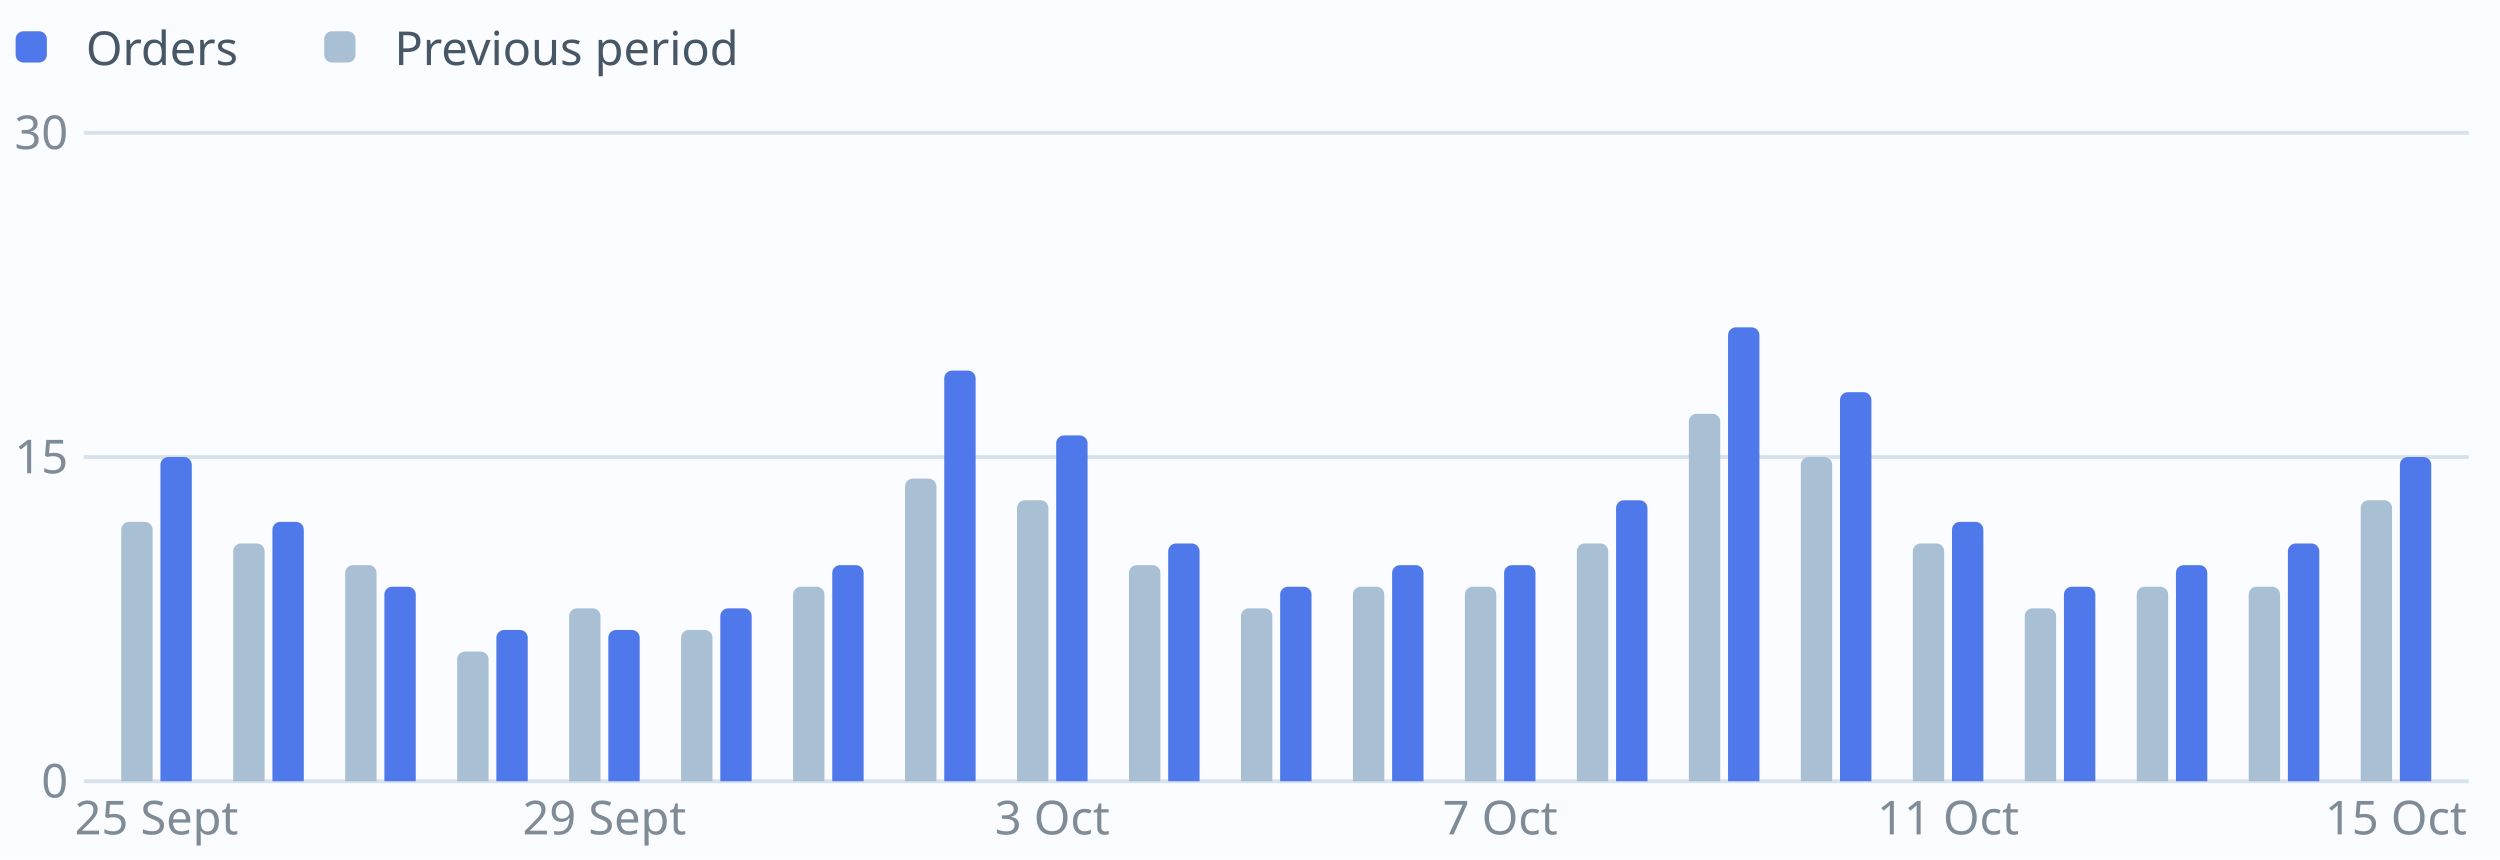
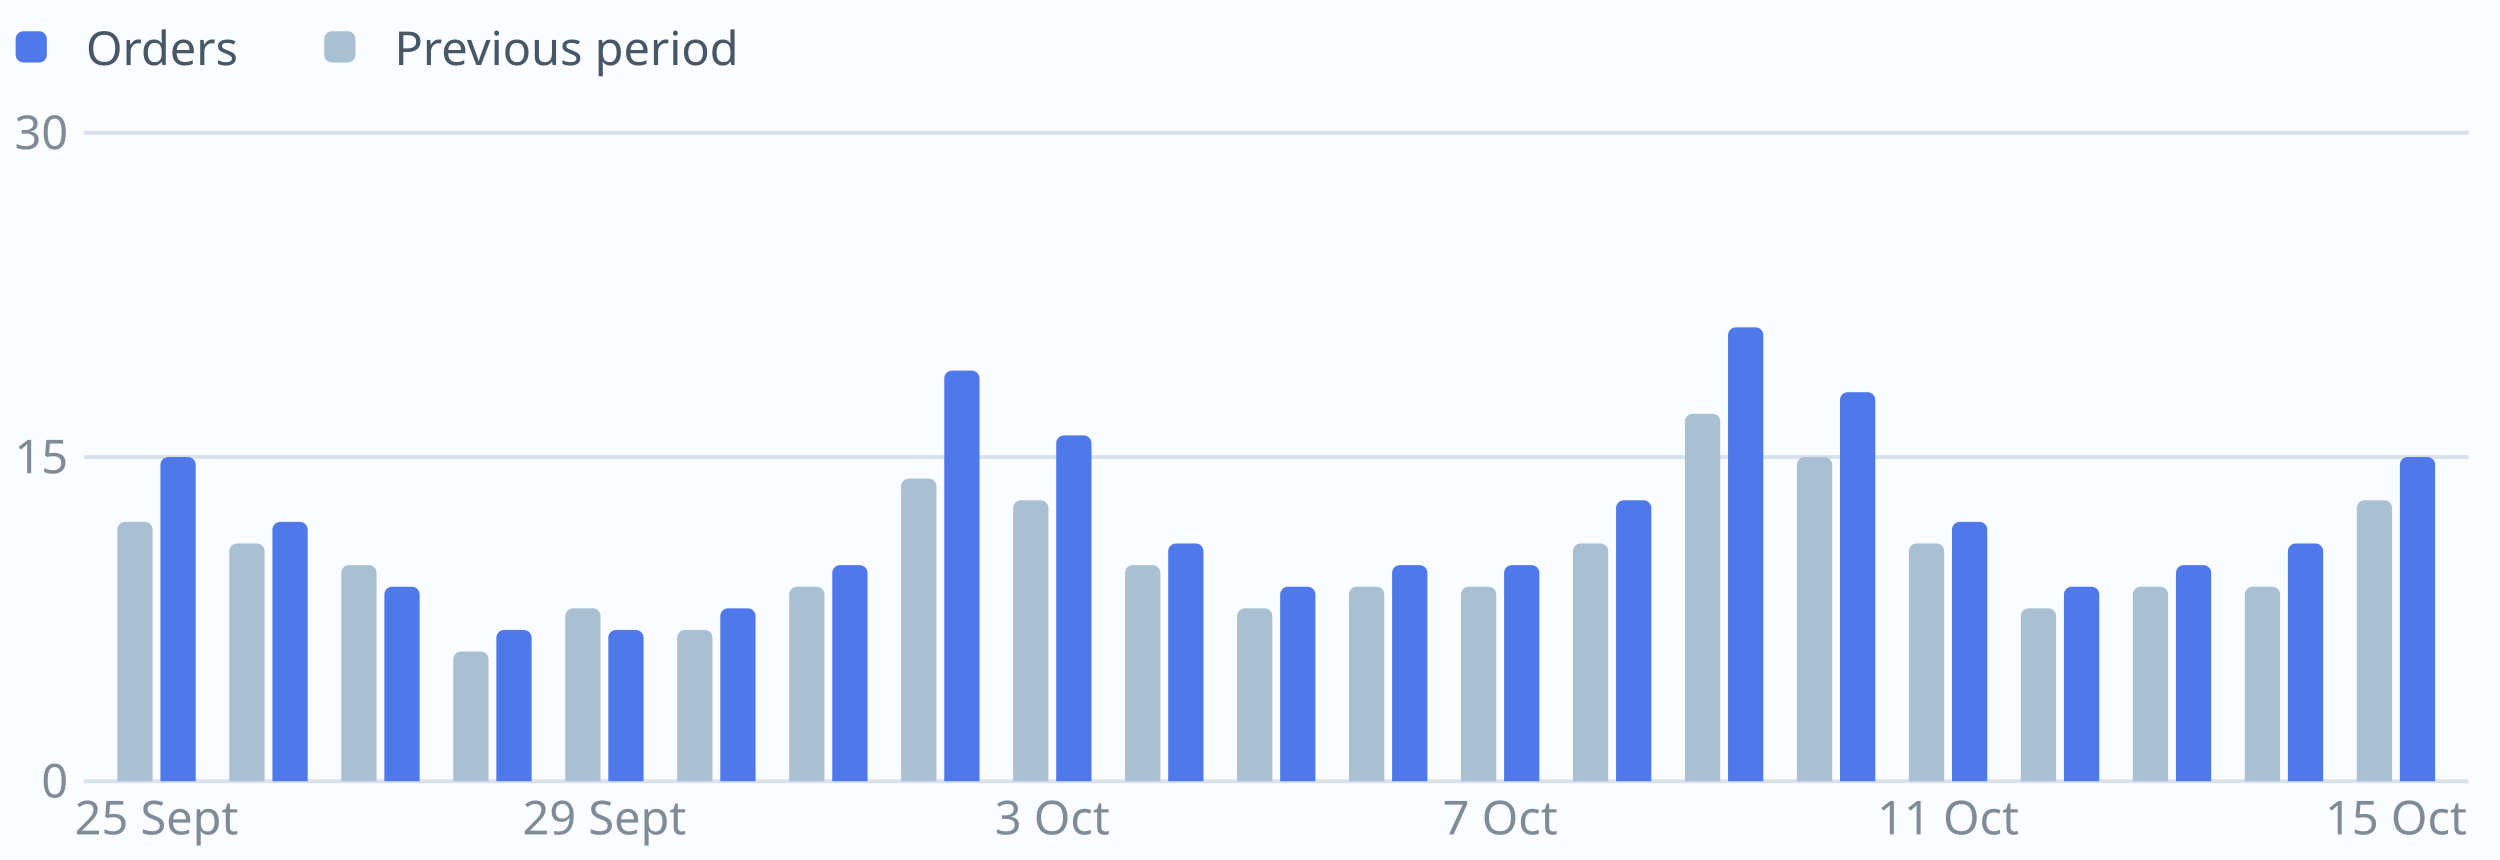
<svg xmlns="http://www.w3.org/2000/svg" class="ts-chart" width="640" height="220" viewBox="0 -24 640 220" role="img" aria-roledescription="chart" aria-label="Ahead of the previous period on most days" style="font-family:Intermission,system-ui,sans-serif;font-size:12px;font-variant-numeric:tabular-nums;color:#475766;background:#fafcff;display:block;overflow:visible">
  <style>[data-ts-key^="label-"]{paint-order:stroke;stroke:#fafcff;stroke-width:3px;stroke-linejoin:round}</style>
  <rect x="0" y="-24" width="640" height="220" fill="#fafcff" />
  <g data-slot="chart-legend" aria-hidden="true">
    <rect x="4" y="-16" width="8" height="8" rx="2" fill="#4f79ea" />
    <text x="22" y="-12" dominant-baseline="central" fill="#475766">Orders</text>
    <rect x="83" y="-16" width="8" height="8" rx="2" fill="#a9bfd3" />
    <text x="101" y="-12" dominant-baseline="central" fill="#475766">Previous period</text>
  </g>
  <g data-ts-key="grid" class="ts-chart__grid" aria-hidden="true" stroke="#d7e2ed" stroke-opacity="0.11" stroke-width="1">
    <line data-ts-key="y-grid:number:0" stroke="#d7e2ed" stroke-opacity="1" x1="21.44" y1="176" x2="632" y2="176" />
    <line data-ts-key="y-grid:number:15" stroke="#d7e2ed" stroke-opacity="1" x1="21.44" y1="93" x2="632" y2="93" />
    <line data-ts-key="y-grid:number:30" stroke="#d7e2ed" stroke-opacity="1" x1="21.44" y1="10" x2="632" y2="10" />
  </g>
  <g data-ts-key="marks" class="ts-chart__marks">
    <g data-ts-key="comparison" class="ts-chart__bar ts-chart__bar-y" aria-hidden="true">
-       <path data-ts-key="comparison:string:10:comparison:string:10:2026-09-25" fill="#a9bfd3" stroke="none" stroke-dasharray="none" d="M33.04,109.6H37.07A2,2 0 0 1 39.07,111.6V176A0,0 0 0 1 39.07,176H31.04A0,0 0 0 1 31.04,176V111.6A2,2 0 0 1 33.04,109.6Z" />
-       <path data-ts-key="comparison:string:10:comparison:string:10:2026-09-26" fill="#a9bfd3" stroke="none" stroke-dasharray="none" d="M61.7,115.13H65.74A2,2 0 0 1 67.74,117.13V176A0,0 0 0 1 67.74,176H59.7A0,0 0 0 1 59.7,176V117.13A2,2 0 0 1 61.7,115.13Z" />
-       <path data-ts-key="comparison:string:10:comparison:string:10:2026-09-27" fill="#a9bfd3" stroke="none" stroke-dasharray="none" d="M90.37,120.67H94.4A2,2 0 0 1 96.4,122.67V176A0,0 0 0 1 96.4,176H88.37A0,0 0 0 1 88.37,176V122.67A2,2 0 0 1 90.37,120.67Z" />
-       <path data-ts-key="comparison:string:10:comparison:string:10:2026-09-28" fill="#a9bfd3" stroke="none" stroke-dasharray="none" d="M119.03,142.8H123.07A2,2 0 0 1 125.07,144.8V176A0,0 0 0 1 125.07,176H117.03A0,0 0 0 1 117.03,176V144.8A2,2 0 0 1 119.03,142.8Z" />
-       <path data-ts-key="comparison:string:10:comparison:string:10:2026-09-29" fill="#a9bfd3" stroke="none" stroke-dasharray="none" d="M147.7,131.73H151.73A2,2 0 0 1 153.73,133.73V176A0,0 0 0 1 153.73,176H145.7A0,0 0 0 1 145.7,176V133.73A2,2 0 0 1 147.7,131.73Z" />
-       <path data-ts-key="comparison:string:10:comparison:string:10:2026-09-30" fill="#a9bfd3" stroke="none" stroke-dasharray="none" d="M176.36,137.27H180.4A2,2 0 0 1 182.4,139.27V176A0,0 0 0 1 182.4,176H174.36A0,0 0 0 1 174.36,176V139.27A2,2 0 0 1 176.36,137.27Z" />
-       <path data-ts-key="comparison:string:10:comparison:string:10:2026-10-01" fill="#a9bfd3" stroke="none" stroke-dasharray="none" d="M205.03,126.2H209.06A2,2 0 0 1 211.06,128.2V176A0,0 0 0 1 211.06,176H203.03A0,0 0 0 1 203.03,176V128.2A2,2 0 0 1 205.03,126.2Z" />
-       <path data-ts-key="comparison:string:10:comparison:string:10:2026-10-02" fill="#a9bfd3" stroke="none" stroke-dasharray="none" d="M233.69,98.53H237.73A2,2 0 0 1 239.73,100.53V176A0,0 0 0 1 239.73,176H231.69A0,0 0 0 1 231.69,176V100.53A2,2 0 0 1 233.69,98.53Z" />
-       <path data-ts-key="comparison:string:10:comparison:string:10:2026-10-03" fill="#a9bfd3" stroke="none" stroke-dasharray="none" d="M262.36,104.07H266.39A2,2 0 0 1 268.39,106.07V176A0,0 0 0 1 268.39,176H260.36A0,0 0 0 1 260.36,176V106.07A2,2 0 0 1 262.36,104.07Z" />
-       <path data-ts-key="comparison:string:10:comparison:string:10:2026-10-04" fill="#a9bfd3" stroke="none" stroke-dasharray="none" d="M291.02,120.67H295.06A2,2 0 0 1 297.06,122.67V176A0,0 0 0 1 297.06,176H289.02A0,0 0 0 1 289.02,176V122.67A2,2 0 0 1 291.02,120.67Z" />
-       <path data-ts-key="comparison:string:10:comparison:string:10:2026-10-05" fill="#a9bfd3" stroke="none" stroke-dasharray="none" d="M319.69,131.73H323.72A2,2 0 0 1 325.72,133.73V176A0,0 0 0 1 325.72,176H317.69A0,0 0 0 1 317.69,176V133.73A2,2 0 0 1 319.69,131.73Z" />
-       <path data-ts-key="comparison:string:10:comparison:string:10:2026-10-06" fill="#a9bfd3" stroke="none" stroke-dasharray="none" d="M348.35,126.2H352.38A2,2 0 0 1 354.38,128.2V176A0,0 0 0 1 354.38,176H346.35A0,0 0 0 1 346.35,176V128.2A2,2 0 0 1 348.35,126.2Z" />
-       <path data-ts-key="comparison:string:10:comparison:string:10:2026-10-07" fill="#a9bfd3" stroke="none" stroke-dasharray="none" d="M377.02,126.2H381.05A2,2 0 0 1 383.05,128.2V176A0,0 0 0 1 383.05,176H375.02A0,0 0 0 1 375.02,176V128.2A2,2 0 0 1 377.02,126.2Z" />
-       <path data-ts-key="comparison:string:10:comparison:string:10:2026-10-08" fill="#a9bfd3" stroke="none" stroke-dasharray="none" d="M405.68,115.13H409.71A2,2 0 0 1 411.71,117.13V176A0,0 0 0 1 411.71,176H403.68A0,0 0 0 1 403.68,176V117.13A2,2 0 0 1 405.68,115.13Z" />
-       <path data-ts-key="comparison:string:10:comparison:string:10:2026-10-09" fill="#a9bfd3" stroke="none" stroke-dasharray="none" d="M434.35,81.93H438.38A2,2 0 0 1 440.38,83.93V176A0,0 0 0 1 440.38,176H432.35A0,0 0 0 1 432.35,176V83.93A2,2 0 0 1 434.35,81.93Z" />
-       <path data-ts-key="comparison:string:10:comparison:string:10:2026-10-10" fill="#a9bfd3" stroke="none" stroke-dasharray="none" d="M463.01,93H467.04A2,2 0 0 1 469.04,95V176A0,0 0 0 1 469.04,176H461.01A0,0 0 0 1 461.01,176V95A2,2 0 0 1 463.01,93Z" />
-       <path data-ts-key="comparison:string:10:comparison:string:10:2026-10-11" fill="#a9bfd3" stroke="none" stroke-dasharray="none" d="M491.68,115.13H495.71A2,2 0 0 1 497.71,117.13V176A0,0 0 0 1 497.71,176H489.68A0,0 0 0 1 489.68,176V117.13A2,2 0 0 1 491.68,115.13Z" />
-       <path data-ts-key="comparison:string:10:comparison:string:10:2026-10-12" fill="#a9bfd3" stroke="none" stroke-dasharray="none" d="M520.34,131.73H524.37A2,2 0 0 1 526.37,133.73V176A0,0 0 0 1 526.37,176H518.34A0,0 0 0 1 518.34,176V133.73A2,2 0 0 1 520.34,131.73Z" />
-       <path data-ts-key="comparison:string:10:comparison:string:10:2026-10-13" fill="#a9bfd3" stroke="none" stroke-dasharray="none" d="M549.01,126.2H553.04A2,2 0 0 1 555.04,128.2V176A0,0 0 0 1 555.04,176H547.01A0,0 0 0 1 547.01,176V128.2A2,2 0 0 1 549.01,126.2Z" />
-       <path data-ts-key="comparison:string:10:comparison:string:10:2026-10-14" fill="#a9bfd3" stroke="none" stroke-dasharray="none" d="M577.67,126.2H581.7A2,2 0 0 1 583.7,128.2V176A0,0 0 0 1 583.7,176H575.67A0,0 0 0 1 575.67,176V128.2A2,2 0 0 1 577.67,126.2Z" />
-       <path data-ts-key="comparison:string:10:comparison:string:10:2026-10-15" fill="#a9bfd3" stroke="none" stroke-dasharray="none" d="M606.34,104.07H610.37A2,2 0 0 1 612.37,106.07V176A0,0 0 0 1 612.37,176H604.34A0,0 0 0 1 604.34,176V106.07A2,2 0 0 1 606.34,104.07Z" />
+       <path data-ts-key="comparison:string:10:comparison:string:10:2026-09-25" fill="#a9bfd3" stroke="none" stroke-dasharray="none" d="M32.04,109.6H37.07A2,2 0 0 1 39.07,111.6V176A0,0 0 0 1 39.07,176H30.04A0,0 0 0 1 30.04,176V111.6A2,2 0 0 1 32.04,109.6Z" />
+       <path data-ts-key="comparison:string:10:comparison:string:10:2026-09-26" fill="#a9bfd3" stroke="none" stroke-dasharray="none" d="M60.7,115.13H65.74A2,2 0 0 1 67.74,117.13V176A0,0 0 0 1 67.74,176H58.7A0,0 0 0 1 58.7,176V117.13A2,2 0 0 1 60.7,115.13Z" />
+       <path data-ts-key="comparison:string:10:comparison:string:10:2026-09-27" fill="#a9bfd3" stroke="none" stroke-dasharray="none" d="M89.37,120.67H94.4A2,2 0 0 1 96.4,122.67V176A0,0 0 0 1 96.4,176H87.37A0,0 0 0 1 87.37,176V122.67A2,2 0 0 1 89.37,120.67Z" />
+       <path data-ts-key="comparison:string:10:comparison:string:10:2026-09-28" fill="#a9bfd3" stroke="none" stroke-dasharray="none" d="M118.03,142.8H123.07A2,2 0 0 1 125.07,144.8V176A0,0 0 0 1 125.07,176H116.03A0,0 0 0 1 116.03,176V144.8A2,2 0 0 1 118.03,142.8Z" />
+       <path data-ts-key="comparison:string:10:comparison:string:10:2026-09-29" fill="#a9bfd3" stroke="none" stroke-dasharray="none" d="M146.7,131.73H151.73A2,2 0 0 1 153.73,133.73V176A0,0 0 0 1 153.73,176H144.7A0,0 0 0 1 144.7,176V133.73A2,2 0 0 1 146.7,131.73Z" />
+       <path data-ts-key="comparison:string:10:comparison:string:10:2026-09-30" fill="#a9bfd3" stroke="none" stroke-dasharray="none" d="M175.36,137.27H180.4A2,2 0 0 1 182.4,139.27V176A0,0 0 0 1 182.4,176H173.36A0,0 0 0 1 173.36,176V139.27A2,2 0 0 1 175.36,137.27Z" />
+       <path data-ts-key="comparison:string:10:comparison:string:10:2026-10-01" fill="#a9bfd3" stroke="none" stroke-dasharray="none" d="M204.03,126.2H209.06A2,2 0 0 1 211.06,128.2V176A0,0 0 0 1 211.06,176H202.03A0,0 0 0 1 202.03,176V128.2A2,2 0 0 1 204.03,126.2Z" />
+       <path data-ts-key="comparison:string:10:comparison:string:10:2026-10-02" fill="#a9bfd3" stroke="none" stroke-dasharray="none" d="M232.69,98.53H237.73A2,2 0 0 1 239.73,100.53V176A0,0 0 0 1 239.73,176H230.69A0,0 0 0 1 230.69,176V100.53A2,2 0 0 1 232.69,98.53Z" />
+       <path data-ts-key="comparison:string:10:comparison:string:10:2026-10-03" fill="#a9bfd3" stroke="none" stroke-dasharray="none" d="M261.36,104.07H266.39A2,2 0 0 1 268.39,106.07V176A0,0 0 0 1 268.39,176H259.36A0,0 0 0 1 259.36,176V106.07A2,2 0 0 1 261.36,104.07Z" />
+       <path data-ts-key="comparison:string:10:comparison:string:10:2026-10-04" fill="#a9bfd3" stroke="none" stroke-dasharray="none" d="M290.02,120.67H295.06A2,2 0 0 1 297.06,122.67V176A0,0 0 0 1 297.06,176H288.02A0,0 0 0 1 288.02,176V122.67A2,2 0 0 1 290.02,120.67Z" />
+       <path data-ts-key="comparison:string:10:comparison:string:10:2026-10-05" fill="#a9bfd3" stroke="none" stroke-dasharray="none" d="M318.69,131.73H323.72A2,2 0 0 1 325.72,133.73V176A0,0 0 0 1 325.72,176H316.69A0,0 0 0 1 316.69,176V133.73A2,2 0 0 1 318.69,131.73Z" />
+       <path data-ts-key="comparison:string:10:comparison:string:10:2026-10-06" fill="#a9bfd3" stroke="none" stroke-dasharray="none" d="M347.35,126.2H352.38A2,2 0 0 1 354.38,128.2V176A0,0 0 0 1 354.38,176H345.35A0,0 0 0 1 345.35,176V128.2A2,2 0 0 1 347.35,126.2Z" />
+       <path data-ts-key="comparison:string:10:comparison:string:10:2026-10-07" fill="#a9bfd3" stroke="none" stroke-dasharray="none" d="M376.02,126.2H381.05A2,2 0 0 1 383.05,128.2V176A0,0 0 0 1 383.05,176H374.02A0,0 0 0 1 374.02,176V128.2A2,2 0 0 1 376.02,126.2Z" />
+       <path data-ts-key="comparison:string:10:comparison:string:10:2026-10-08" fill="#a9bfd3" stroke="none" stroke-dasharray="none" d="M404.68,115.13H409.71A2,2 0 0 1 411.71,117.13V176A0,0 0 0 1 411.71,176H402.68A0,0 0 0 1 402.68,176V117.13A2,2 0 0 1 404.68,115.13Z" />
+       <path data-ts-key="comparison:string:10:comparison:string:10:2026-10-09" fill="#a9bfd3" stroke="none" stroke-dasharray="none" d="M433.35,81.93H438.38A2,2 0 0 1 440.38,83.93V176A0,0 0 0 1 440.38,176H431.35A0,0 0 0 1 431.35,176V83.93A2,2 0 0 1 433.35,81.93Z" />
+       <path data-ts-key="comparison:string:10:comparison:string:10:2026-10-10" fill="#a9bfd3" stroke="none" stroke-dasharray="none" d="M462.01,93H467.04A2,2 0 0 1 469.04,95V176A0,0 0 0 1 469.04,176H460.01A0,0 0 0 1 460.01,176V95A2,2 0 0 1 462.01,93Z" />
+       <path data-ts-key="comparison:string:10:comparison:string:10:2026-10-11" fill="#a9bfd3" stroke="none" stroke-dasharray="none" d="M490.68,115.13H495.71A2,2 0 0 1 497.71,117.13V176A0,0 0 0 1 497.71,176H488.68A0,0 0 0 1 488.68,176V117.13A2,2 0 0 1 490.68,115.13Z" />
+       <path data-ts-key="comparison:string:10:comparison:string:10:2026-10-12" fill="#a9bfd3" stroke="none" stroke-dasharray="none" d="M519.34,131.73H524.37A2,2 0 0 1 526.37,133.73V176A0,0 0 0 1 526.37,176H517.34A0,0 0 0 1 517.34,176V133.73A2,2 0 0 1 519.34,131.73Z" />
+       <path data-ts-key="comparison:string:10:comparison:string:10:2026-10-13" fill="#a9bfd3" stroke="none" stroke-dasharray="none" d="M548.01,126.2H553.04A2,2 0 0 1 555.04,128.2V176A0,0 0 0 1 555.04,176H546.01A0,0 0 0 1 546.01,176V128.2A2,2 0 0 1 548.01,126.2Z" />
+       <path data-ts-key="comparison:string:10:comparison:string:10:2026-10-14" fill="#a9bfd3" stroke="none" stroke-dasharray="none" d="M576.67,126.2H581.7A2,2 0 0 1 583.7,128.2V176A0,0 0 0 1 583.7,176H574.67A0,0 0 0 1 574.67,176V128.2A2,2 0 0 1 576.67,126.2Z" />
+       <path data-ts-key="comparison:string:10:comparison:string:10:2026-10-15" fill="#a9bfd3" stroke="none" stroke-dasharray="none" d="M605.34,104.07H610.37A2,2 0 0 1 612.37,106.07V176A0,0 0 0 1 612.37,176H603.34A0,0 0 0 1 603.34,176V106.07A2,2 0 0 1 605.34,104.07Z" />
    </g>
    <g data-ts-key="series-1" class="ts-chart__bar ts-chart__bar-y" aria-hidden="true">
-       <path data-ts-key="series-1:string:7:current:string:10:2026-09-25" fill="#4f79ea" stroke="none" stroke-dasharray="none" d="M43.07,93H47.1A2,2 0 0 1 49.1,95V176A0,0 0 0 1 49.1,176H41.07A0,0 0 0 1 41.07,176V95A2,2 0 0 1 43.07,93Z" />
-       <path data-ts-key="series-1:string:7:current:string:10:2026-09-26" fill="#4f79ea" stroke="none" stroke-dasharray="none" d="M71.74,109.6H75.77A2,2 0 0 1 77.77,111.6V176A0,0 0 0 1 77.77,176H69.74A0,0 0 0 1 69.74,176V111.6A2,2 0 0 1 71.74,109.6Z" />
-       <path data-ts-key="series-1:string:7:current:string:10:2026-09-27" fill="#4f79ea" stroke="none" stroke-dasharray="none" d="M100.4,126.2H104.43A2,2 0 0 1 106.43,128.2V176A0,0 0 0 1 106.43,176H98.4A0,0 0 0 1 98.4,176V128.2A2,2 0 0 1 100.4,126.2Z" />
-       <path data-ts-key="series-1:string:7:current:string:10:2026-09-28" fill="#4f79ea" stroke="none" stroke-dasharray="none" d="M129.07,137.27H133.1A2,2 0 0 1 135.1,139.27V176A0,0 0 0 1 135.1,176H127.07A0,0 0 0 1 127.07,176V139.27A2,2 0 0 1 129.07,137.27Z" />
-       <path data-ts-key="series-1:string:7:current:string:10:2026-09-29" fill="#4f79ea" stroke="none" stroke-dasharray="none" d="M157.73,137.27H161.76A2,2 0 0 1 163.76,139.27V176A0,0 0 0 1 163.76,176H155.73A0,0 0 0 1 155.73,176V139.27A2,2 0 0 1 157.73,137.27Z" />
-       <path data-ts-key="series-1:string:7:current:string:10:2026-09-30" fill="#4f79ea" stroke="none" stroke-dasharray="none" d="M186.4,131.73H190.43A2,2 0 0 1 192.43,133.73V176A0,0 0 0 1 192.43,176H184.4A0,0 0 0 1 184.4,176V133.73A2,2 0 0 1 186.4,131.73Z" />
-       <path data-ts-key="series-1:string:7:current:string:10:2026-10-01" fill="#4f79ea" stroke="none" stroke-dasharray="none" d="M215.06,120.67H219.09A2,2 0 0 1 221.09,122.67V176A0,0 0 0 1 221.09,176H213.06A0,0 0 0 1 213.06,176V122.67A2,2 0 0 1 215.06,120.67Z" />
-       <path data-ts-key="series-1:string:7:current:string:10:2026-10-02" fill="#4f79ea" stroke="none" stroke-dasharray="none" d="M243.73,70.87H247.76A2,2 0 0 1 249.76,72.87V176A0,0 0 0 1 249.76,176H241.73A0,0 0 0 1 241.73,176V72.87A2,2 0 0 1 243.73,70.87Z" />
-       <path data-ts-key="series-1:string:7:current:string:10:2026-10-03" fill="#4f79ea" stroke="none" stroke-dasharray="none" d="M272.39,87.47H276.42A2,2 0 0 1 278.42,89.47V176A0,0 0 0 1 278.42,176H270.39A0,0 0 0 1 270.39,176V89.47A2,2 0 0 1 272.39,87.47Z" />
-       <path data-ts-key="series-1:string:7:current:string:10:2026-10-04" fill="#4f79ea" stroke="none" stroke-dasharray="none" d="M301.06,115.13H305.09A2,2 0 0 1 307.09,117.13V176A0,0 0 0 1 307.09,176H299.06A0,0 0 0 1 299.06,176V117.13A2,2 0 0 1 301.06,115.13Z" />
-       <path data-ts-key="series-1:string:7:current:string:10:2026-10-05" fill="#4f79ea" stroke="none" stroke-dasharray="none" d="M329.72,126.2H333.75A2,2 0 0 1 335.75,128.2V176A0,0 0 0 1 335.75,176H327.72A0,0 0 0 1 327.72,176V128.2A2,2 0 0 1 329.72,126.2Z" />
-       <path data-ts-key="series-1:string:7:current:string:10:2026-10-06" fill="#4f79ea" stroke="none" stroke-dasharray="none" d="M358.38,120.67H362.42A2,2 0 0 1 364.42,122.67V176A0,0 0 0 1 364.42,176H356.38A0,0 0 0 1 356.38,176V122.67A2,2 0 0 1 358.38,120.67Z" />
-       <path data-ts-key="series-1:string:7:current:string:10:2026-10-07" fill="#4f79ea" stroke="none" stroke-dasharray="none" d="M387.05,120.67H391.08A2,2 0 0 1 393.08,122.67V176A0,0 0 0 1 393.08,176H385.05A0,0 0 0 1 385.05,176V122.67A2,2 0 0 1 387.05,120.67Z" />
-       <path data-ts-key="series-1:string:7:current:string:10:2026-10-08" fill="#4f79ea" stroke="none" stroke-dasharray="none" d="M415.71,104.07H419.75A2,2 0 0 1 421.75,106.07V176A0,0 0 0 1 421.75,176H413.71A0,0 0 0 1 413.71,176V106.07A2,2 0 0 1 415.71,104.07Z" />
-       <path data-ts-key="series-1:string:7:current:string:10:2026-10-09" fill="#4f79ea" stroke="none" stroke-dasharray="none" d="M444.38,59.8H448.41A2,2 0 0 1 450.41,61.8V176A0,0 0 0 1 450.41,176H442.38A0,0 0 0 1 442.38,176V61.8A2,2 0 0 1 444.38,59.8Z" />
-       <path data-ts-key="series-1:string:7:current:string:10:2026-10-10" fill="#4f79ea" stroke="none" stroke-dasharray="none" d="M473.04,76.4H477.08A2,2 0 0 1 479.08,78.4V176A0,0 0 0 1 479.08,176H471.04A0,0 0 0 1 471.04,176V78.4A2,2 0 0 1 473.04,76.4Z" />
-       <path data-ts-key="series-1:string:7:current:string:10:2026-10-11" fill="#4f79ea" stroke="none" stroke-dasharray="none" d="M501.71,109.6H505.74A2,2 0 0 1 507.74,111.6V176A0,0 0 0 1 507.74,176H499.71A0,0 0 0 1 499.71,176V111.6A2,2 0 0 1 501.71,109.6Z" />
-       <path data-ts-key="series-1:string:7:current:string:10:2026-10-12" fill="#4f79ea" stroke="none" stroke-dasharray="none" d="M530.37,126.2H534.41A2,2 0 0 1 536.41,128.2V176A0,0 0 0 1 536.41,176H528.37A0,0 0 0 1 528.37,176V128.2A2,2 0 0 1 530.37,126.2Z" />
-       <path data-ts-key="series-1:string:7:current:string:10:2026-10-13" fill="#4f79ea" stroke="none" stroke-dasharray="none" d="M559.04,120.67H563.07A2,2 0 0 1 565.07,122.67V176A0,0 0 0 1 565.07,176H557.04A0,0 0 0 1 557.04,176V122.67A2,2 0 0 1 559.04,120.67Z" />
-       <path data-ts-key="series-1:string:7:current:string:10:2026-10-14" fill="#4f79ea" stroke="none" stroke-dasharray="none" d="M587.7,115.13H591.74A2,2 0 0 1 593.74,117.13V176A0,0 0 0 1 593.74,176H585.7A0,0 0 0 1 585.7,176V117.13A2,2 0 0 1 587.7,115.13Z" />
-       <path data-ts-key="series-1:string:7:current:string:10:2026-10-15" fill="#4f79ea" stroke="none" stroke-dasharray="none" d="M616.37,93H620.4A2,2 0 0 1 622.4,95V176A0,0 0 0 1 622.4,176H614.37A0,0 0 0 1 614.37,176V95A2,2 0 0 1 616.37,93Z" />
+       <path data-ts-key="series-1:string:7:current:string:10:2026-09-25" fill="#4f79ea" stroke="none" stroke-dasharray="none" d="M43.07,93H48.1A2,2 0 0 1 50.1,95V176A0,0 0 0 1 50.1,176H41.07A0,0 0 0 1 41.07,176V95A2,2 0 0 1 43.07,93Z" />
+       <path data-ts-key="series-1:string:7:current:string:10:2026-09-26" fill="#4f79ea" stroke="none" stroke-dasharray="none" d="M71.74,109.6H76.77A2,2 0 0 1 78.77,111.6V176A0,0 0 0 1 78.77,176H69.74A0,0 0 0 1 69.74,176V111.6A2,2 0 0 1 71.74,109.6Z" />
+       <path data-ts-key="series-1:string:7:current:string:10:2026-09-27" fill="#4f79ea" stroke="none" stroke-dasharray="none" d="M100.4,126.2H105.43A2,2 0 0 1 107.43,128.2V176A0,0 0 0 1 107.43,176H98.4A0,0 0 0 1 98.4,176V128.2A2,2 0 0 1 100.4,126.2Z" />
+       <path data-ts-key="series-1:string:7:current:string:10:2026-09-28" fill="#4f79ea" stroke="none" stroke-dasharray="none" d="M129.07,137.27H134.1A2,2 0 0 1 136.1,139.27V176A0,0 0 0 1 136.1,176H127.07A0,0 0 0 1 127.07,176V139.27A2,2 0 0 1 129.07,137.27Z" />
+       <path data-ts-key="series-1:string:7:current:string:10:2026-09-29" fill="#4f79ea" stroke="none" stroke-dasharray="none" d="M157.73,137.27H162.76A2,2 0 0 1 164.76,139.27V176A0,0 0 0 1 164.76,176H155.73A0,0 0 0 1 155.73,176V139.27A2,2 0 0 1 157.73,137.27Z" />
+       <path data-ts-key="series-1:string:7:current:string:10:2026-09-30" fill="#4f79ea" stroke="none" stroke-dasharray="none" d="M186.4,131.73H191.43A2,2 0 0 1 193.43,133.73V176A0,0 0 0 1 193.43,176H184.4A0,0 0 0 1 184.4,176V133.73A2,2 0 0 1 186.4,131.73Z" />
+       <path data-ts-key="series-1:string:7:current:string:10:2026-10-01" fill="#4f79ea" stroke="none" stroke-dasharray="none" d="M215.06,120.67H220.09A2,2 0 0 1 222.09,122.67V176A0,0 0 0 1 222.09,176H213.06A0,0 0 0 1 213.06,176V122.67A2,2 0 0 1 215.06,120.67Z" />
+       <path data-ts-key="series-1:string:7:current:string:10:2026-10-02" fill="#4f79ea" stroke="none" stroke-dasharray="none" d="M243.73,70.87H248.76A2,2 0 0 1 250.76,72.87V176A0,0 0 0 1 250.76,176H241.73A0,0 0 0 1 241.73,176V72.87A2,2 0 0 1 243.73,70.87Z" />
+       <path data-ts-key="series-1:string:7:current:string:10:2026-10-03" fill="#4f79ea" stroke="none" stroke-dasharray="none" d="M272.39,87.47H277.42A2,2 0 0 1 279.42,89.47V176A0,0 0 0 1 279.42,176H270.39A0,0 0 0 1 270.39,176V89.47A2,2 0 0 1 272.39,87.47Z" />
+       <path data-ts-key="series-1:string:7:current:string:10:2026-10-04" fill="#4f79ea" stroke="none" stroke-dasharray="none" d="M301.06,115.13H306.09A2,2 0 0 1 308.09,117.13V176A0,0 0 0 1 308.09,176H299.06A0,0 0 0 1 299.06,176V117.13A2,2 0 0 1 301.06,115.13Z" />
+       <path data-ts-key="series-1:string:7:current:string:10:2026-10-05" fill="#4f79ea" stroke="none" stroke-dasharray="none" d="M329.72,126.2H334.75A2,2 0 0 1 336.75,128.2V176A0,0 0 0 1 336.75,176H327.72A0,0 0 0 1 327.72,176V128.2A2,2 0 0 1 329.72,126.2Z" />
+       <path data-ts-key="series-1:string:7:current:string:10:2026-10-06" fill="#4f79ea" stroke="none" stroke-dasharray="none" d="M358.38,120.67H363.42A2,2 0 0 1 365.42,122.67V176A0,0 0 0 1 365.42,176H356.38A0,0 0 0 1 356.38,176V122.67A2,2 0 0 1 358.38,120.67Z" />
+       <path data-ts-key="series-1:string:7:current:string:10:2026-10-07" fill="#4f79ea" stroke="none" stroke-dasharray="none" d="M387.05,120.67H392.08A2,2 0 0 1 394.08,122.67V176A0,0 0 0 1 394.08,176H385.05A0,0 0 0 1 385.05,176V122.67A2,2 0 0 1 387.05,120.67Z" />
+       <path data-ts-key="series-1:string:7:current:string:10:2026-10-08" fill="#4f79ea" stroke="none" stroke-dasharray="none" d="M415.71,104.07H420.75A2,2 0 0 1 422.75,106.07V176A0,0 0 0 1 422.75,176H413.71A0,0 0 0 1 413.71,176V106.07A2,2 0 0 1 415.71,104.07Z" />
+       <path data-ts-key="series-1:string:7:current:string:10:2026-10-09" fill="#4f79ea" stroke="none" stroke-dasharray="none" d="M444.38,59.8H449.41A2,2 0 0 1 451.41,61.8V176A0,0 0 0 1 451.41,176H442.38A0,0 0 0 1 442.38,176V61.8A2,2 0 0 1 444.38,59.8Z" />
+       <path data-ts-key="series-1:string:7:current:string:10:2026-10-10" fill="#4f79ea" stroke="none" stroke-dasharray="none" d="M473.04,76.4H478.08A2,2 0 0 1 480.08,78.4V176A0,0 0 0 1 480.08,176H471.04A0,0 0 0 1 471.04,176V78.4A2,2 0 0 1 473.04,76.4Z" />
+       <path data-ts-key="series-1:string:7:current:string:10:2026-10-11" fill="#4f79ea" stroke="none" stroke-dasharray="none" d="M501.71,109.6H506.74A2,2 0 0 1 508.74,111.6V176A0,0 0 0 1 508.74,176H499.71A0,0 0 0 1 499.71,176V111.6A2,2 0 0 1 501.71,109.6Z" />
+       <path data-ts-key="series-1:string:7:current:string:10:2026-10-12" fill="#4f79ea" stroke="none" stroke-dasharray="none" d="M530.37,126.2H535.41A2,2 0 0 1 537.41,128.2V176A0,0 0 0 1 537.41,176H528.37A0,0 0 0 1 528.37,176V128.2A2,2 0 0 1 530.37,126.2Z" />
+       <path data-ts-key="series-1:string:7:current:string:10:2026-10-13" fill="#4f79ea" stroke="none" stroke-dasharray="none" d="M559.04,120.67H564.07A2,2 0 0 1 566.07,122.67V176A0,0 0 0 1 566.07,176H557.04A0,0 0 0 1 557.04,176V122.67A2,2 0 0 1 559.04,120.67Z" />
+       <path data-ts-key="series-1:string:7:current:string:10:2026-10-14" fill="#4f79ea" stroke="none" stroke-dasharray="none" d="M587.7,115.13H592.74A2,2 0 0 1 594.74,117.13V176A0,0 0 0 1 594.74,176H585.7A0,0 0 0 1 585.7,176V117.13A2,2 0 0 1 587.7,115.13Z" />
+       <path data-ts-key="series-1:string:7:current:string:10:2026-10-15" fill="#4f79ea" stroke="none" stroke-dasharray="none" d="M616.37,93H621.4A2,2 0 0 1 623.4,95V176A0,0 0 0 1 623.4,176H614.37A0,0 0 0 1 614.37,176V95A2,2 0 0 1 616.37,93Z" />
    </g>
  </g>
  <g data-ts-key="axes" class="ts-chart__axes" aria-hidden="true">
    <text data-ts-key="x-tick-label:string:10:2026-09-25" fill="#475766" fill-opacity="0.68" x="40.07" y="189.6" text-anchor="middle" font-size="12" font-family="inherit">25 Sept</text>
    <text data-ts-key="x-tick-label:string:10:2026-09-29" fill="#475766" fill-opacity="0.68" x="154.73" y="189.6" text-anchor="middle" font-size="12" font-family="inherit">29 Sept</text>
    <text data-ts-key="x-tick-label:string:10:2026-10-03" fill="#475766" fill-opacity="0.68" x="269.39" y="189.6" text-anchor="middle" font-size="12" font-family="inherit">3 Oct</text>
    <text data-ts-key="x-tick-label:string:10:2026-10-07" fill="#475766" fill-opacity="0.68" x="384.05" y="189.6" text-anchor="middle" font-size="12" font-family="inherit">7 Oct</text>
    <text data-ts-key="x-tick-label:string:10:2026-10-11" fill="#475766" fill-opacity="0.68" x="498.71" y="189.6" text-anchor="middle" font-size="12" font-family="inherit">11 Oct</text>
    <text data-ts-key="x-tick-label:string:10:2026-10-15" fill="#475766" fill-opacity="0.68" x="613.37" y="189.6" text-anchor="middle" font-size="12" font-family="inherit">15 Oct</text>
    <text data-ts-key="y-tick-label:number:0" fill="#475766" fill-opacity="0.68" x="17.44" y="176" text-anchor="end" dominant-baseline="middle" font-size="12" font-family="inherit">0</text>
    <text data-ts-key="y-tick-label:number:15" fill="#475766" fill-opacity="0.68" x="17.44" y="93" text-anchor="end" dominant-baseline="middle" font-size="12" font-family="inherit">15</text>
    <text data-ts-key="y-tick-label:number:30" fill="#475766" fill-opacity="0.68" x="17.44" y="10" text-anchor="end" dominant-baseline="middle" font-size="12" font-family="inherit">30</text>
  </g>
</svg>
